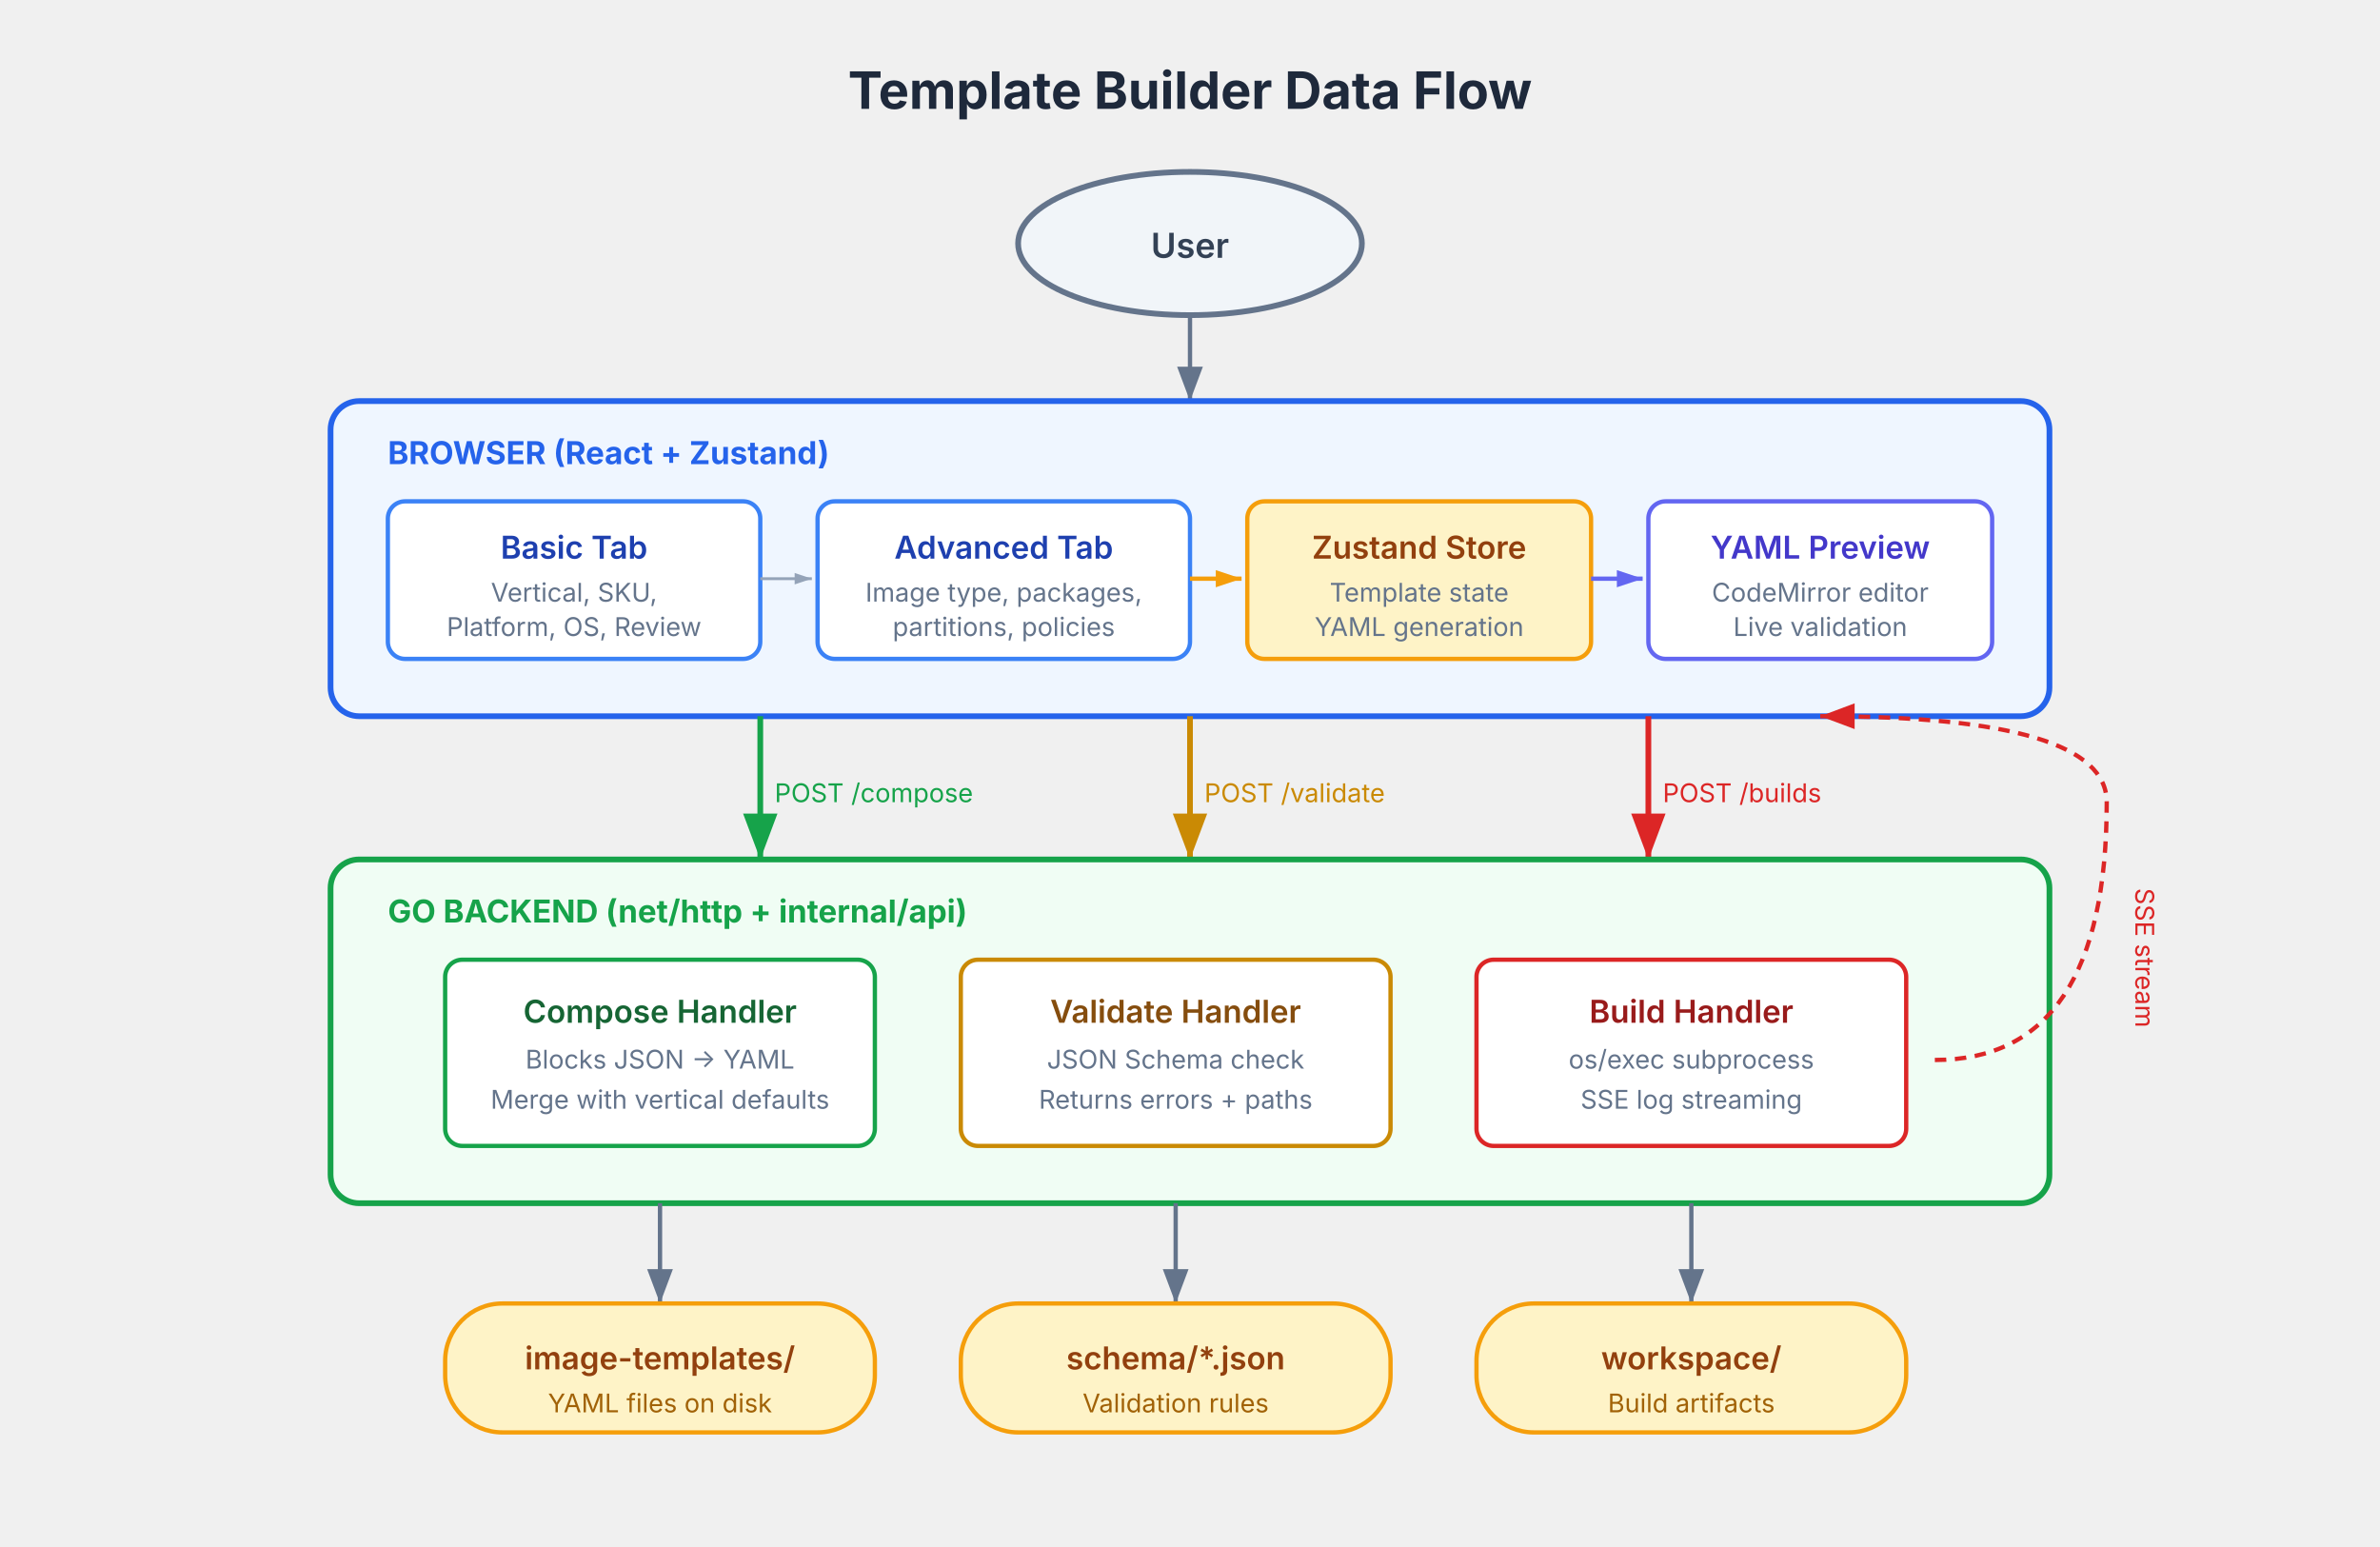
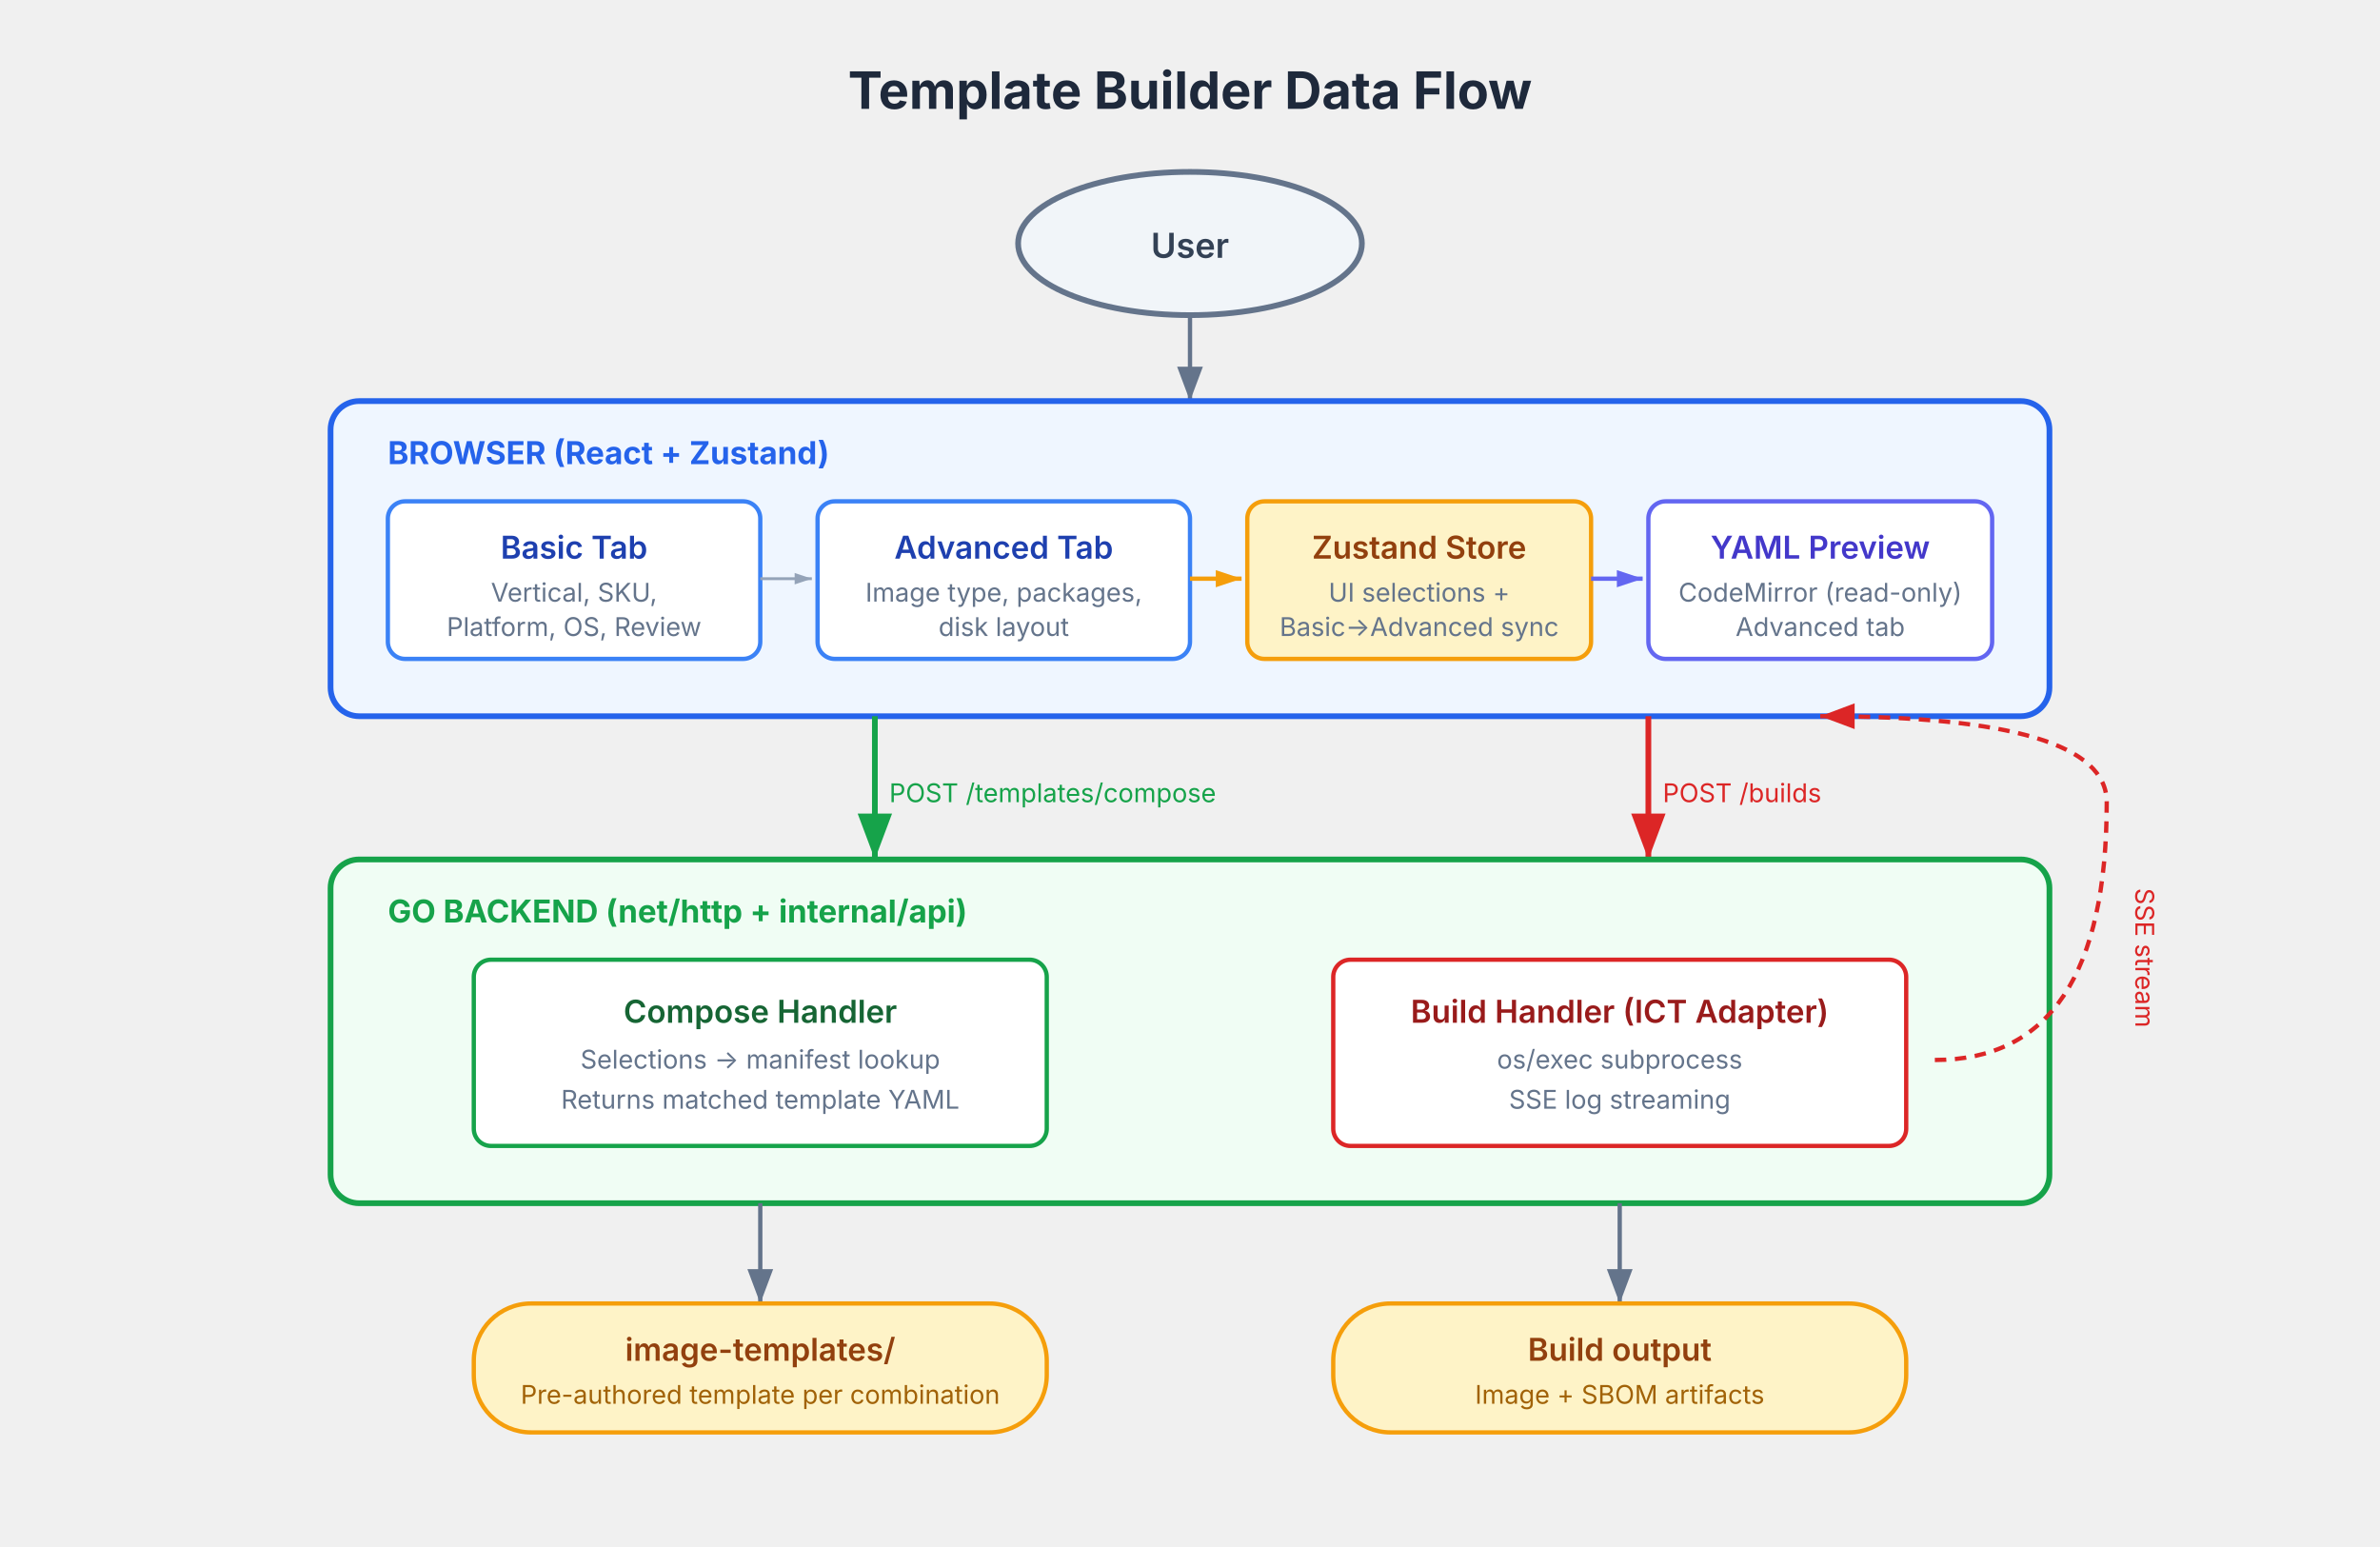
<svg xmlns="http://www.w3.org/2000/svg" version="1.1" width="800" height="520" viewBox="-10 -10 820 540">
  <text x="400" y="28" text-anchor="middle" font-family="Inter, sans-serif" font-size="18" font-weight="700" fill="#1e293b">Template Builder Data Flow</text>
  <ellipse cx="400" cy="75" rx="60" ry="25" fill="#f1f5f9" stroke="#64748b" stroke-width="2" />
  <text x="400" y="80" text-anchor="middle" font-family="Inter, sans-serif" font-size="12" font-weight="600" fill="#334155">User</text>
  <line x1="400" y1="100" x2="400" y2="130" stroke="#64748b" stroke-width="1.5" marker-end="url(#arr)" />
  <rect x="100" y="130" width="600" height="110" rx="10" fill="#eff6ff" stroke="#2563eb" stroke-width="2" />
  <text x="120" y="152" font-family="Inter, sans-serif" font-size="11" font-weight="700" fill="#2563eb">BROWSER (React + Zustand)</text>
  <rect x="120" y="165" width="130" height="55" rx="6" fill="#ffffff" stroke="#3b82f6" stroke-width="1.5" />
  <text x="185" y="185" text-anchor="middle" font-family="Inter, sans-serif" font-size="11" font-weight="600" fill="#1e40af">Basic Tab</text>
  <text x="185" y="200" text-anchor="middle" font-family="Inter, sans-serif" font-size="9" fill="#64748b">Vertical, SKU,</text>
  <text x="185" y="212" text-anchor="middle" font-family="Inter, sans-serif" font-size="9" fill="#64748b">Platform, OS, Review</text>
  <rect x="270" y="165" width="130" height="55" rx="6" fill="#ffffff" stroke="#3b82f6" stroke-width="1.5" />
  <text x="335" y="185" text-anchor="middle" font-family="Inter, sans-serif" font-size="11" font-weight="600" fill="#1e40af">Advanced Tab</text>
  <text x="335" y="200" text-anchor="middle" font-family="Inter, sans-serif" font-size="9" fill="#64748b">Image type, packages,</text>
-   <text x="335" y="212" text-anchor="middle" font-family="Inter, sans-serif" font-size="9" fill="#64748b">partitions, policies</text>
+   <text x="335" y="212" text-anchor="middle" font-family="Inter, sans-serif" font-size="9" fill="#64748b">disk layout</text>
  <rect x="420" y="165" width="120" height="55" rx="6" fill="#fef3c7" stroke="#f59e0b" stroke-width="1.5" />
  <text x="480" y="185" text-anchor="middle" font-family="Inter, sans-serif" font-size="11" font-weight="600" fill="#92400e">Zustand Store</text>
-   <text x="480" y="200" text-anchor="middle" font-family="Inter, sans-serif" font-size="9" fill="#64748b">Template state</text>
-   <text x="480" y="212" text-anchor="middle" font-family="Inter, sans-serif" font-size="9" fill="#64748b">YAML generation</text>
+   <text x="480" y="200" text-anchor="middle" font-family="Inter, sans-serif" font-size="9" fill="#64748b">UI selections +</text>
+   <text x="480" y="212" text-anchor="middle" font-family="Inter, sans-serif" font-size="9" fill="#64748b">Basic→Advanced sync</text>
  <rect x="560" y="165" width="120" height="55" rx="6" fill="#ffffff" stroke="#6366f1" stroke-width="1.5" />
  <text x="620" y="185" text-anchor="middle" font-family="Inter, sans-serif" font-size="11" font-weight="600" fill="#4338ca">YAML Preview</text>
-   <text x="620" y="200" text-anchor="middle" font-family="Inter, sans-serif" font-size="9" fill="#64748b">CodeMirror editor</text>
-   <text x="620" y="212" text-anchor="middle" font-family="Inter, sans-serif" font-size="9" fill="#64748b">Live validation</text>
+   <text x="620" y="200" text-anchor="middle" font-family="Inter, sans-serif" font-size="9" fill="#64748b">CodeMirror (read-only)</text>
+   <text x="620" y="212" text-anchor="middle" font-family="Inter, sans-serif" font-size="9" fill="#64748b">Advanced tab</text>
  <line x1="250" y1="192" x2="268" y2="192" stroke="#94a3b8" stroke-width="1" marker-end="url(#arrs)" />
  <line x1="400" y1="192" x2="418" y2="192" stroke="#f59e0b" stroke-width="1.5" marker-end="url(#arrO)" />
  <line x1="540" y1="192" x2="558" y2="192" stroke="#6366f1" stroke-width="1.5" marker-end="url(#arrP)" />
-   <line x1="250" y1="240" x2="250" y2="290" stroke="#16a34a" stroke-width="2" marker-end="url(#arrG)" />
-   <text x="255" y="270" font-family="Inter, sans-serif" font-size="9" fill="#16a34a">POST /compose</text>
-   <line x1="400" y1="240" x2="400" y2="290" stroke="#ca8a04" stroke-width="2" marker-end="url(#arrY)" />
-   <text x="405" y="270" font-family="Inter, sans-serif" font-size="9" fill="#ca8a04">POST /validate</text>
+   <line x1="290" y1="240" x2="290" y2="290" stroke="#16a34a" stroke-width="2" marker-end="url(#arrG)" />
+   <text x="295" y="270" font-family="Inter, sans-serif" font-size="9" fill="#16a34a">POST /templates/compose</text>
  <line x1="560" y1="240" x2="560" y2="290" stroke="#dc2626" stroke-width="2" marker-end="url(#arrR)" />
  <text x="565" y="270" font-family="Inter, sans-serif" font-size="9" fill="#dc2626">POST /builds</text>
  <rect x="100" y="290" width="600" height="120" rx="10" fill="#f0fdf4" stroke="#16a34a" stroke-width="2" />
  <text x="120" y="312" font-family="Inter, sans-serif" font-size="11" font-weight="700" fill="#16a34a">GO BACKEND (net/http + internal/api)</text>
-   <rect x="140" y="325" width="150" height="65" rx="6" fill="#ffffff" stroke="#16a34a" stroke-width="1.5" />
-   <text x="215" y="347" text-anchor="middle" font-family="Inter, sans-serif" font-size="11" font-weight="600" fill="#166534">Compose Handler</text>
-   <text x="215" y="363" text-anchor="middle" font-family="Inter, sans-serif" font-size="9" fill="#64748b">Blocks JSON → YAML</text>
-   <text x="215" y="377" text-anchor="middle" font-family="Inter, sans-serif" font-size="9" fill="#64748b">Merge with vertical defaults</text>
-   <rect x="320" y="325" width="150" height="65" rx="6" fill="#ffffff" stroke="#ca8a04" stroke-width="1.5" />
-   <text x="395" y="347" text-anchor="middle" font-family="Inter, sans-serif" font-size="11" font-weight="600" fill="#854d0e">Validate Handler</text>
-   <text x="395" y="363" text-anchor="middle" font-family="Inter, sans-serif" font-size="9" fill="#64748b">JSON Schema check</text>
-   <text x="395" y="377" text-anchor="middle" font-family="Inter, sans-serif" font-size="9" fill="#64748b">Returns errors + paths</text>
-   <rect x="500" y="325" width="150" height="65" rx="6" fill="#ffffff" stroke="#dc2626" stroke-width="1.5" />
-   <text x="575" y="347" text-anchor="middle" font-family="Inter, sans-serif" font-size="11" font-weight="600" fill="#991b1b">Build Handler</text>
-   <text x="575" y="363" text-anchor="middle" font-family="Inter, sans-serif" font-size="9" fill="#64748b">os/exec subprocess</text>
-   <text x="575" y="377" text-anchor="middle" font-family="Inter, sans-serif" font-size="9" fill="#64748b">SSE log streaming</text>
-   <line x1="215" y1="410" x2="215" y2="445" stroke="#64748b" stroke-width="1.5" marker-end="url(#arr)" />
-   <line x1="395" y1="410" x2="395" y2="445" stroke="#64748b" stroke-width="1.5" marker-end="url(#arr)" />
-   <line x1="575" y1="410" x2="575" y2="445" stroke="#64748b" stroke-width="1.5" marker-end="url(#arr)" />
-   <rect x="140" y="445" width="150" height="45" rx="20" fill="#fef3c7" stroke="#f59e0b" stroke-width="1.5" />
-   <text x="215" y="468" text-anchor="middle" font-family="Inter, sans-serif" font-size="11" font-weight="600" fill="#92400e">image-templates/</text>
-   <text x="215" y="483" text-anchor="middle" font-family="Inter, sans-serif" font-size="9" fill="#a16207">YAML files on disk</text>
-   <rect x="320" y="445" width="150" height="45" rx="20" fill="#fef3c7" stroke="#f59e0b" stroke-width="1.5" />
-   <text x="395" y="468" text-anchor="middle" font-family="Inter, sans-serif" font-size="11" font-weight="600" fill="#92400e">schema/*.json</text>
-   <text x="395" y="483" text-anchor="middle" font-family="Inter, sans-serif" font-size="9" fill="#a16207">Validation rules</text>
-   <rect x="500" y="445" width="150" height="45" rx="20" fill="#fef3c7" stroke="#f59e0b" stroke-width="1.5" />
-   <text x="575" y="468" text-anchor="middle" font-family="Inter, sans-serif" font-size="11" font-weight="600" fill="#92400e">workspace/</text>
-   <text x="575" y="483" text-anchor="middle" font-family="Inter, sans-serif" font-size="9" fill="#a16207">Build artifacts</text>
+   <rect x="150" y="325" width="200" height="65" rx="6" fill="#ffffff" stroke="#16a34a" stroke-width="1.5" />
+   <text x="250" y="347" text-anchor="middle" font-family="Inter, sans-serif" font-size="11" font-weight="600" fill="#166534">Compose Handler</text>
+   <text x="250" y="363" text-anchor="middle" font-family="Inter, sans-serif" font-size="9" fill="#64748b">Selections → manifest lookup</text>
+   <text x="250" y="377" text-anchor="middle" font-family="Inter, sans-serif" font-size="9" fill="#64748b">Returns matched template YAML</text>
+   <rect x="450" y="325" width="200" height="65" rx="6" fill="#ffffff" stroke="#dc2626" stroke-width="1.5" />
+   <text x="550" y="347" text-anchor="middle" font-family="Inter, sans-serif" font-size="11" font-weight="600" fill="#991b1b">Build Handler (ICT Adapter)</text>
+   <text x="550" y="363" text-anchor="middle" font-family="Inter, sans-serif" font-size="9" fill="#64748b">os/exec subprocess</text>
+   <text x="550" y="377" text-anchor="middle" font-family="Inter, sans-serif" font-size="9" fill="#64748b">SSE log streaming</text>
+   <line x1="250" y1="410" x2="250" y2="445" stroke="#64748b" stroke-width="1.5" marker-end="url(#arr)" />
+   <line x1="550" y1="410" x2="550" y2="445" stroke="#64748b" stroke-width="1.5" marker-end="url(#arr)" />
+   <rect x="150" y="445" width="200" height="45" rx="20" fill="#fef3c7" stroke="#f59e0b" stroke-width="1.5" />
+   <text x="250" y="465" text-anchor="middle" font-family="Inter, sans-serif" font-size="11" font-weight="600" fill="#92400e">image-templates/</text>
+   <text x="250" y="480" text-anchor="middle" font-family="Inter, sans-serif" font-size="9" fill="#a16207">Pre-authored template per combination</text>
+   <rect x="450" y="445" width="200" height="45" rx="20" fill="#fef3c7" stroke="#f59e0b" stroke-width="1.5" />
+   <text x="550" y="465" text-anchor="middle" font-family="Inter, sans-serif" font-size="11" font-weight="600" fill="#92400e">Build output</text>
+   <text x="550" y="480" text-anchor="middle" font-family="Inter, sans-serif" font-size="9" fill="#a16207">Image + SBOM artifacts</text>
  <path d="M 660 360 Q 720 360 720 270 Q 720 240 620 240" fill="none" stroke="#dc2626" stroke-width="1.5" stroke-dasharray="4,3" marker-end="url(#arrR)" />
  <text x="730" y="300" font-family="Inter, sans-serif" font-size="9" fill="#dc2626" transform="rotate(90, 730, 300)">SSE stream</text>
  <defs>
    <marker id="arr" markerWidth="8" markerHeight="6" refX="8" refY="3" orient="auto">
      <polygon points="0 0, 8 3, 0 6" fill="#64748b" />
    </marker>
    <marker id="arrs" markerWidth="6" markerHeight="4" refX="6" refY="2" orient="auto">
      <polygon points="0 0, 6 2, 0 4" fill="#94a3b8" />
    </marker>
    <marker id="arrG" markerWidth="8" markerHeight="6" refX="8" refY="3" orient="auto">
      <polygon points="0 0, 8 3, 0 6" fill="#16a34a" />
    </marker>
-     <marker id="arrY" markerWidth="8" markerHeight="6" refX="8" refY="3" orient="auto">
-       <polygon points="0 0, 8 3, 0 6" fill="#ca8a04" />
-     </marker>
    <marker id="arrR" markerWidth="8" markerHeight="6" refX="8" refY="3" orient="auto">
      <polygon points="0 0, 8 3, 0 6" fill="#dc2626" />
    </marker>
    <marker id="arrO" markerWidth="6" markerHeight="4" refX="6" refY="2" orient="auto">
      <polygon points="0 0, 6 2, 0 4" fill="#f59e0b" />
    </marker>
    <marker id="arrP" markerWidth="6" markerHeight="4" refX="6" refY="2" orient="auto">
      <polygon points="0 0, 6 2, 0 4" fill="#6366f1" />
    </marker>
  </defs>
</svg>
